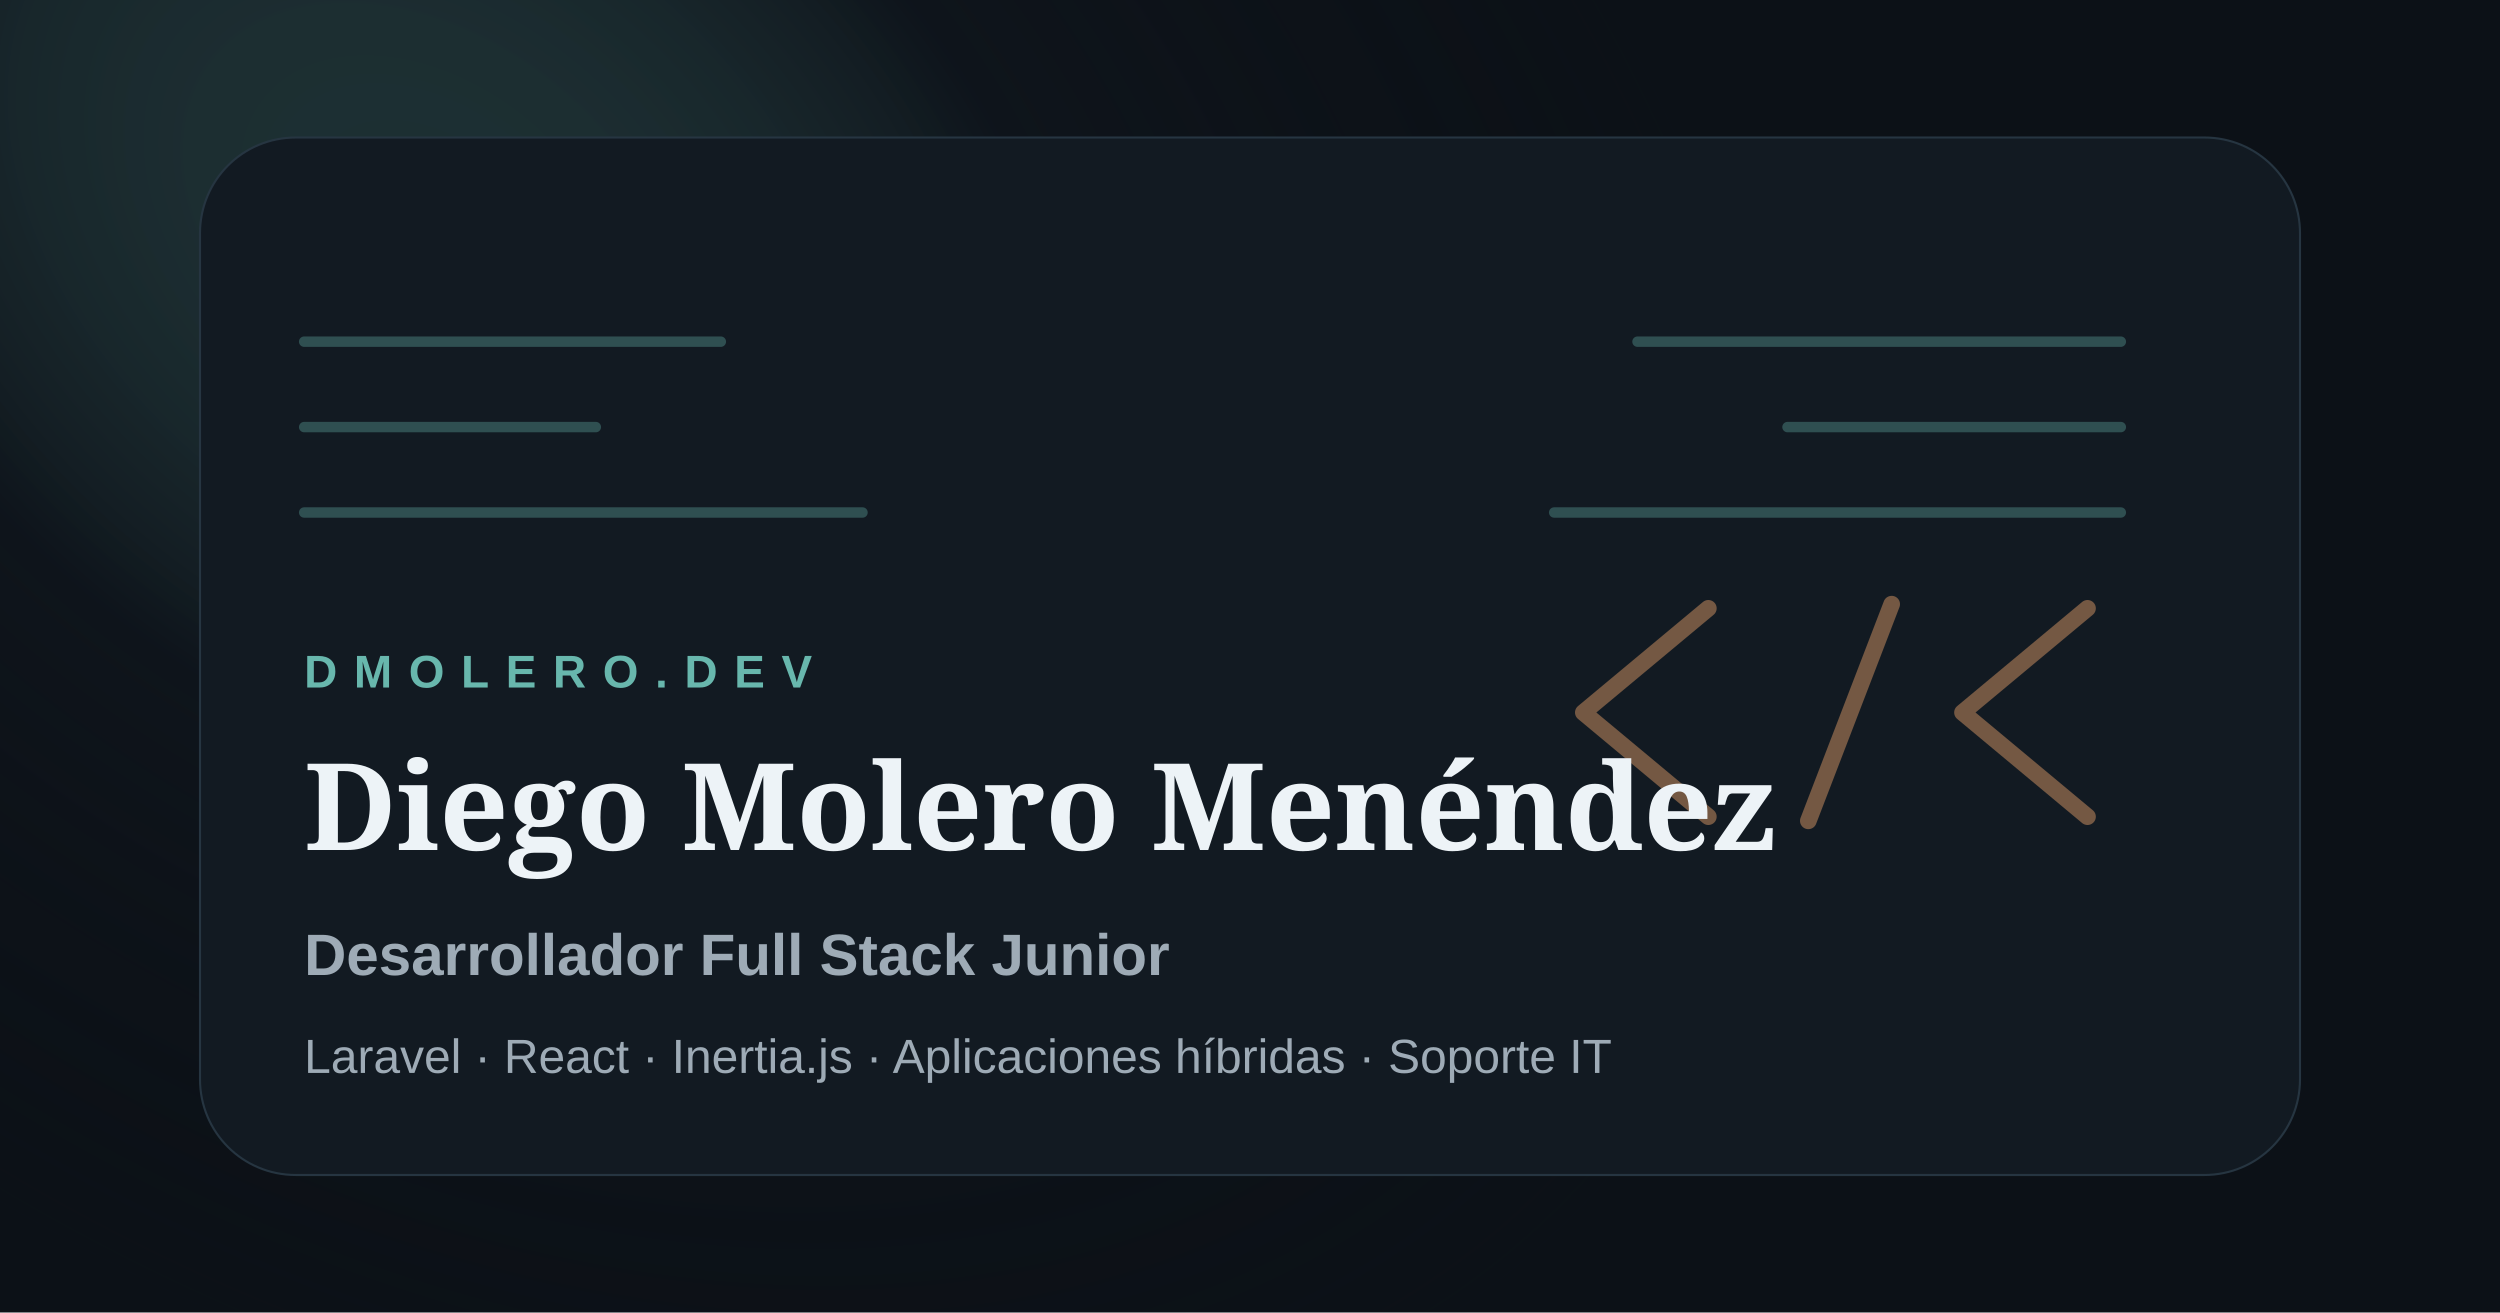
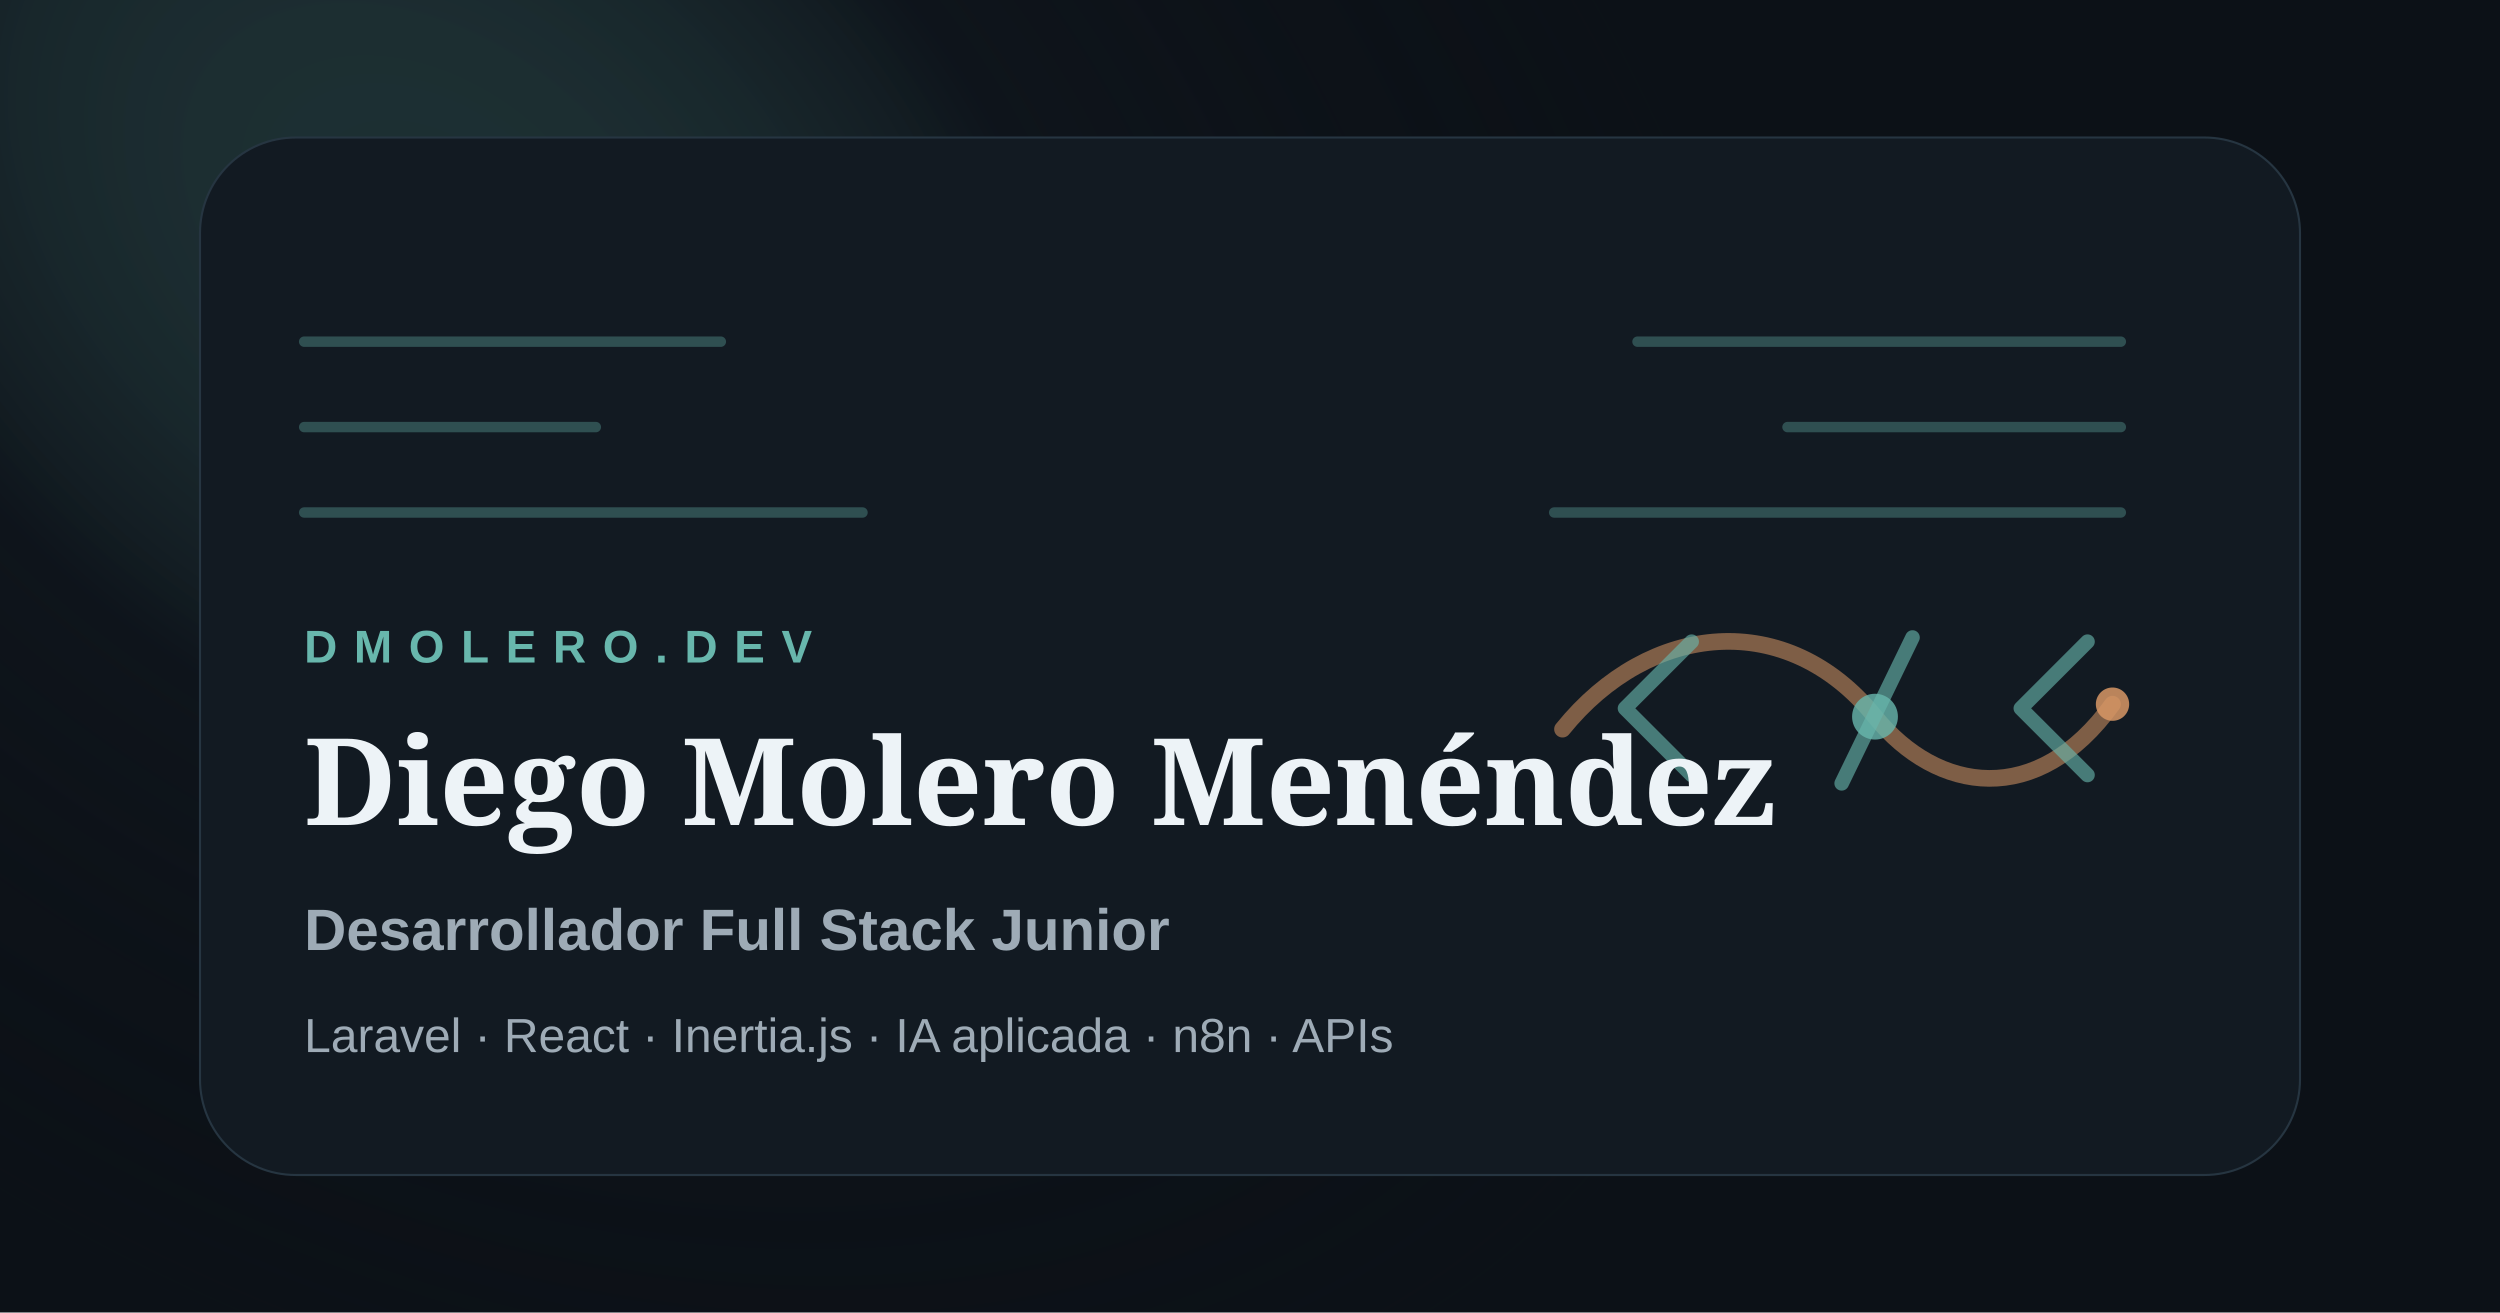
<svg xmlns="http://www.w3.org/2000/svg" width="1200" height="630" viewBox="0 0 1200 630" fill="none" role="img" aria-labelledby="title desc">
  <rect width="1200" height="630" fill="#0C1117" />
  <path d="M0 0H1200V630H0V0Z" fill="url(#background)" />
  <path d="M96 112C96 86.49 116.49 66 142 66H1058C1083.51 66 1104 86.49 1104 112V518C1104 543.51 1083.51 564 1058 564H142C116.49 564 96 543.51 96 518V112Z" fill="#121A22" stroke="#263541" />
  <path d="M146 164H346M146 205H286M146 246H414M786 164H1018M858 205H1018M746 246H1018" stroke="#68B7AD" stroke-opacity="0.34" stroke-width="5" stroke-linecap="round" />
-   <path d="M760 342L820 292M760 342L820 392M908 290L868 394M1002 292L942 342M1002 392L942 342" stroke="#D79665" stroke-opacity="0.5" stroke-width="8" stroke-linecap="round" stroke-linejoin="round" />
-   <text x="146" y="330" fill="#68B7AD" font-family="Manrope, Arial, sans-serif" font-size="22" font-weight="700" letter-spacing="8">DMOLERO.DEV</text>
-   <text x="146" y="408" fill="#EDF3F7" font-family="Fraunces, Georgia, serif" font-size="58" font-weight="650">Diego Molero Menéndez</text>
-   <text x="146" y="468" fill="#9EABB6" font-family="Manrope, Arial, sans-serif" font-size="28" font-weight="600">Desarrollador Full Stack Junior</text>
-   <text x="146" y="515" fill="#9EABB6" font-family="Manrope, Arial, sans-serif" font-size="23" font-weight="500">Laravel · React · Inertia.js · Aplicaciones híbridas · Soporte IT</text>
+   <path d="M750 350C792 298 858 292 900 344C930 381 978 388 1014 338" stroke="#D79665" stroke-opacity="0.55" stroke-width="8" stroke-linecap="round" />
+   <path d="M780 340L812 308M780 340L812 372M918 306L884 376M1002 308L970 340M1002 372L970 340" stroke="#68B7AD" stroke-opacity="0.62" stroke-width="7" stroke-linecap="round" stroke-linejoin="round" />
+   <circle cx="900" cy="344" r="11" fill="#68B7AD" fill-opacity="0.8" />
+   <circle cx="1014" cy="338" r="8" fill="#D79665" fill-opacity="0.85" />
+   <text x="146" y="318" fill="#68B7AD" font-family="Manrope, Arial, sans-serif" font-size="22" font-weight="700" letter-spacing="8">DMOLERO.DEV</text>
+   <text x="146" y="396" fill="#EDF3F7" font-family="Fraunces, Georgia, serif" font-size="58" font-weight="650">Diego Molero Menéndez</text>
+   <text x="146" y="456" fill="#9EABB6" font-family="Manrope, Arial, sans-serif" font-size="28" font-weight="600">Desarrollador Full Stack Junior</text>
+   <text x="146" y="505" fill="#9EABB6" font-family="Manrope, Arial, sans-serif" font-size="23" font-weight="500">Laravel · React · Inertia.js · IA aplicada · n8n · APIs</text>
  <defs>
    <radialGradient id="background" cx="0" cy="0" r="1" gradientUnits="userSpaceOnUse" gradientTransform="translate(212 110) rotate(38) scale(740 520)">
      <stop stop-color="#68B7AD" stop-opacity="0.18" />
      <stop offset="0.46" stop-color="#121A22" stop-opacity="0.4" />
      <stop offset="1" stop-color="#0C1117" stop-opacity="0" />
    </radialGradient>
  </defs>
</svg>
